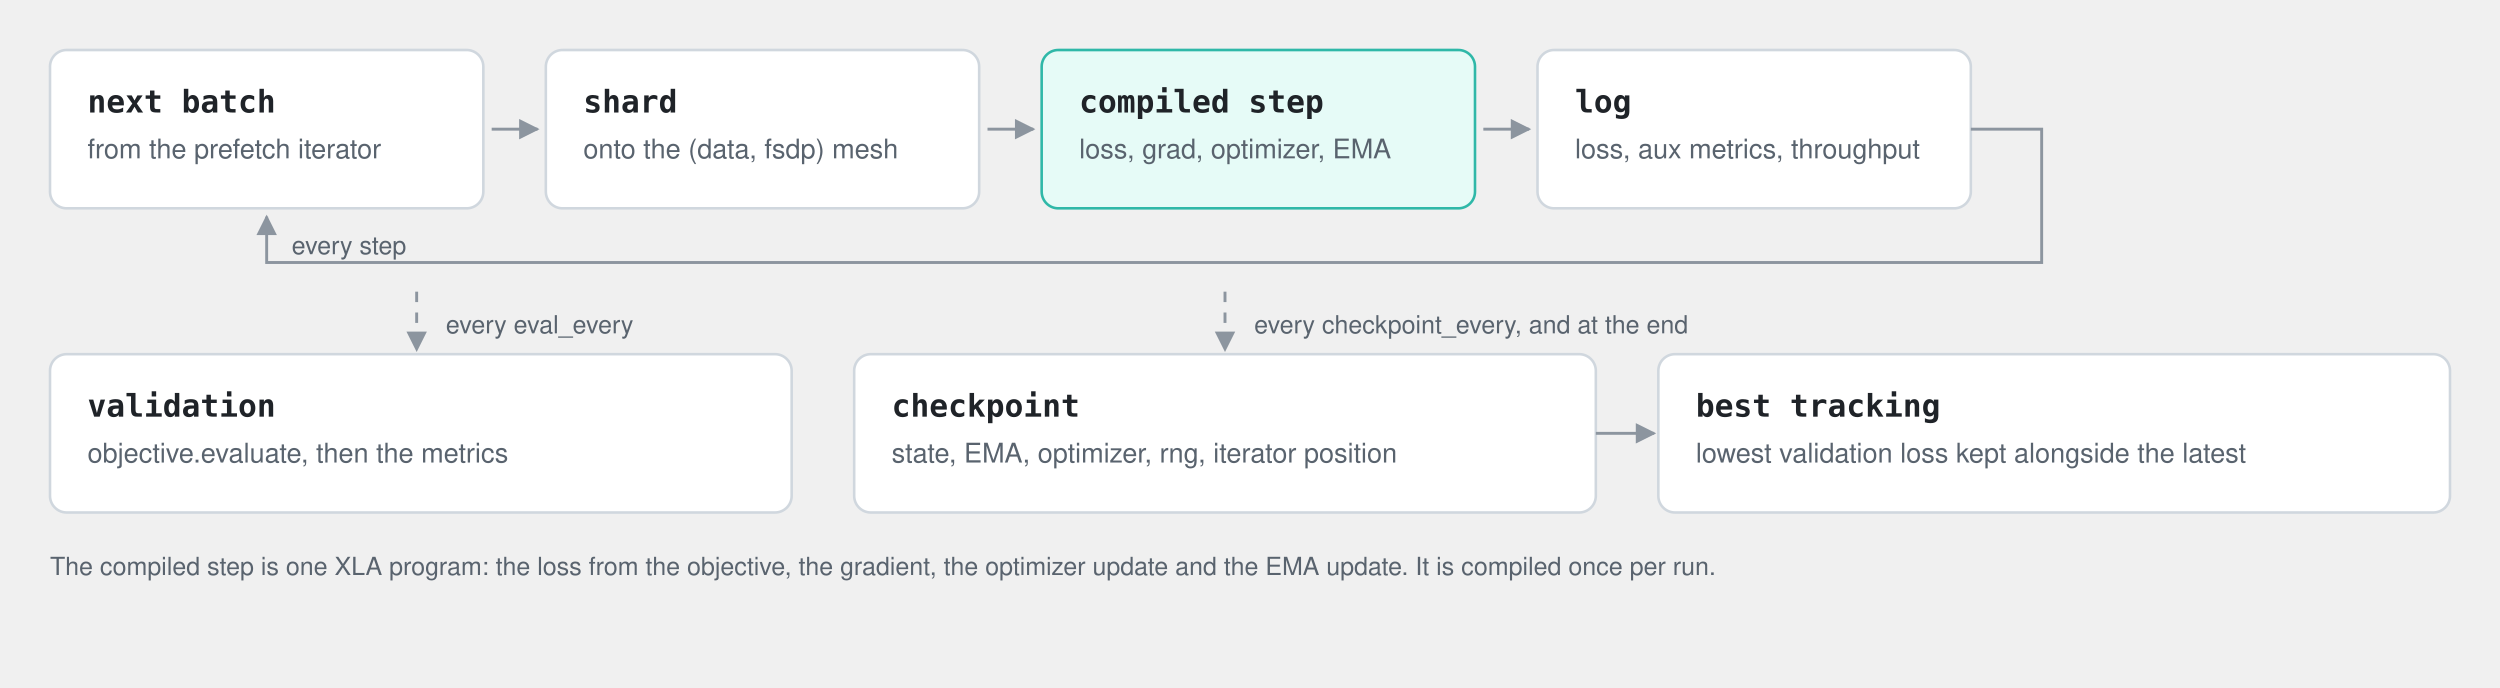
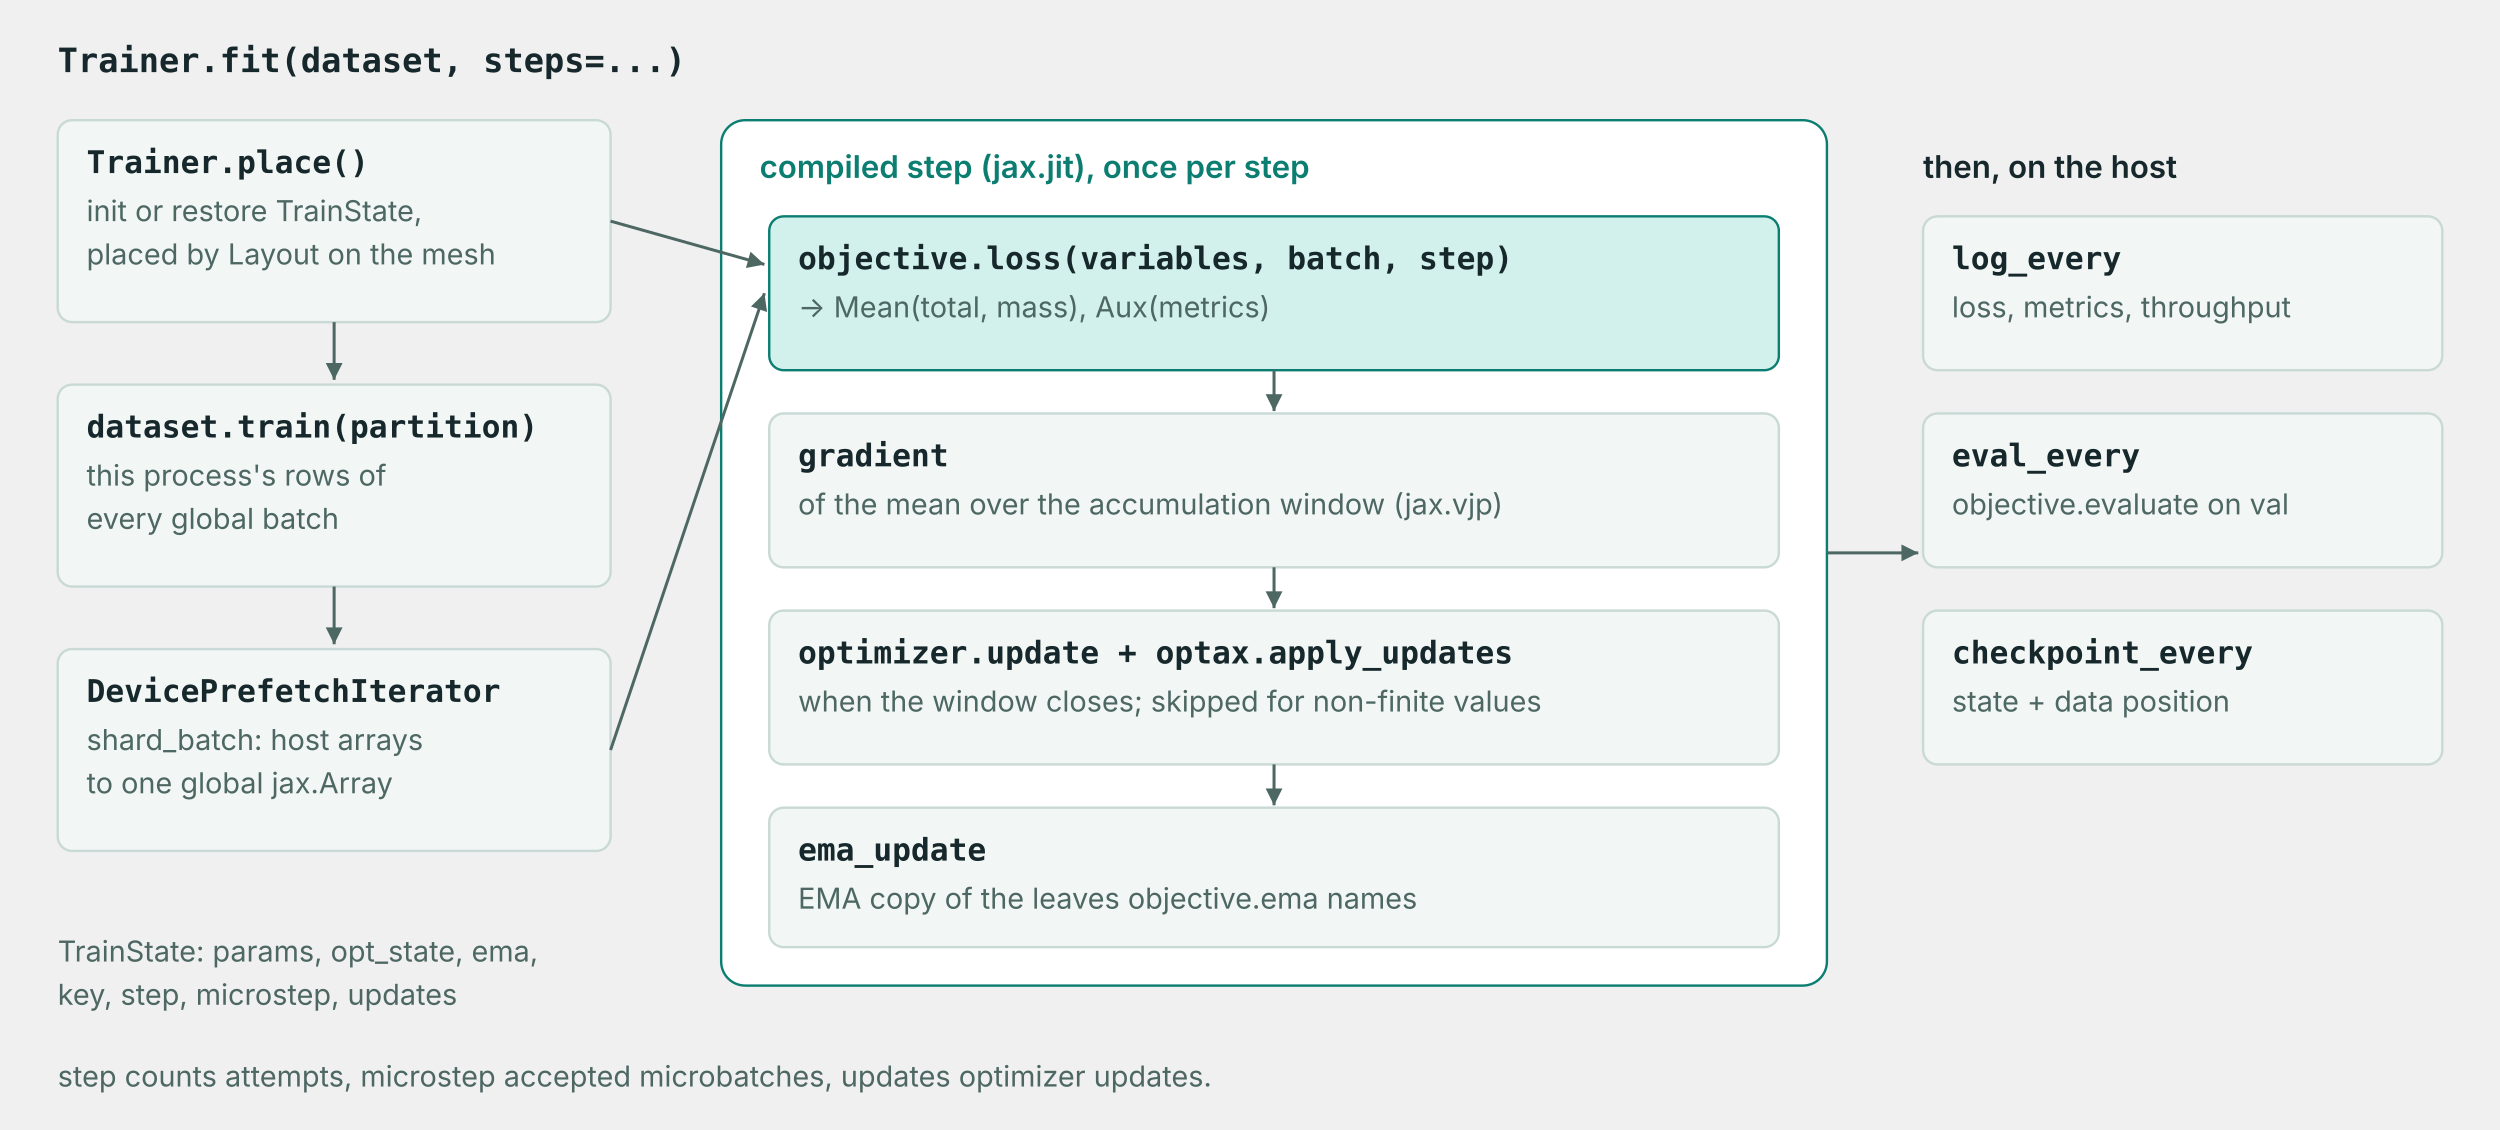
- <svg xmlns="http://www.w3.org/2000/svg" width="1200" height="330" viewBox="0 0 1200 330" role="img">
-   <defs>
-     <marker id="a" viewBox="0 0 10 10" refX="9" refY="5" markerWidth="7" markerHeight="7" orient="auto-start-reverse">
-       <path d="M 0 0 L 10 5 L 0 10 z" fill="#8c959f" />
-     </marker>
-   </defs>
-   <rect x="24" y="24" width="208" height="76" rx="8" fill="#ffffff" stroke="#d0d7de" stroke-width="1.25" />
-   <text x="42" y="54" font-family="ui-monospace, SFMono-Regular, Menlo, Consolas, monospace" font-size="15" font-weight="600" fill="#1f2328">next batch</text>
-   <text x="42" y="76" font-family="-apple-system, BlinkMacSystemFont, 'Segoe UI', Helvetica, Arial, sans-serif" font-size="13" fill="#59636e">from the prefetch iterator</text>
-   <line x1="236" y1="62.0" x2="258" y2="62.0" stroke="#8c959f" stroke-width="1.4" marker-end="url(#a)" />
-   <rect x="262" y="24" width="208" height="76" rx="8" fill="#ffffff" stroke="#d0d7de" stroke-width="1.25" />
-   <text x="280" y="54" font-family="ui-monospace, SFMono-Regular, Menlo, Consolas, monospace" font-size="15" font-weight="600" fill="#1f2328">shard</text>
-   <text x="280" y="76" font-family="-apple-system, BlinkMacSystemFont, 'Segoe UI', Helvetica, Arial, sans-serif" font-size="13" fill="#59636e">onto the (data, fsdp) mesh</text>
-   <line x1="474" y1="62.0" x2="496" y2="62.0" stroke="#8c959f" stroke-width="1.4" marker-end="url(#a)" />
-   <rect x="500" y="24" width="208" height="76" rx="8" fill="#e6fbf7" stroke="#2fb8a8" stroke-width="1.25" />
-   <text x="518" y="54" font-family="ui-monospace, SFMono-Regular, Menlo, Consolas, monospace" font-size="15" font-weight="600" fill="#1f2328">compiled step</text>
-   <text x="518" y="76" font-family="-apple-system, BlinkMacSystemFont, 'Segoe UI', Helvetica, Arial, sans-serif" font-size="13" fill="#59636e">loss, grad, optimizer, EMA</text>
-   <line x1="712" y1="62.0" x2="734" y2="62.0" stroke="#8c959f" stroke-width="1.4" marker-end="url(#a)" />
-   <rect x="738" y="24" width="208" height="76" rx="8" fill="#ffffff" stroke="#d0d7de" stroke-width="1.25" />
-   <text x="756" y="54" font-family="ui-monospace, SFMono-Regular, Menlo, Consolas, monospace" font-size="15" font-weight="600" fill="#1f2328">log</text>
-   <text x="756" y="76" font-family="-apple-system, BlinkMacSystemFont, 'Segoe UI', Helvetica, Arial, sans-serif" font-size="13" fill="#59636e">loss, aux metrics, throughput</text>
-   <path d="M 946 62.0 L 980 62.0 L 980 126 L 128.0 126 L 128.0 104" fill="none" stroke="#8c959f" stroke-width="1.4" marker-end="url(#a)" />
-   <text x="140.0" y="122" font-family="-apple-system, BlinkMacSystemFont, 'Segoe UI', Helvetica, Arial, sans-serif" font-size="12" fill="#59636e" text-anchor="start">every step</text>
-   <rect x="24" y="170" width="356" height="76" rx="8" fill="#ffffff" stroke="#d0d7de" stroke-width="1.25" />
-   <text x="42" y="200" font-family="ui-monospace, SFMono-Regular, Menlo, Consolas, monospace" font-size="15" font-weight="600" fill="#1f2328">validation</text>
-   <text x="42" y="222" font-family="-apple-system, BlinkMacSystemFont, 'Segoe UI', Helvetica, Arial, sans-serif" font-size="13" fill="#59636e">objective.evaluate, then the metrics</text>
-   <rect x="410" y="170" width="356" height="76" rx="8" fill="#ffffff" stroke="#d0d7de" stroke-width="1.25" />
-   <text x="428" y="200" font-family="ui-monospace, SFMono-Regular, Menlo, Consolas, monospace" font-size="15" font-weight="600" fill="#1f2328">checkpoint</text>
-   <text x="428" y="222" font-family="-apple-system, BlinkMacSystemFont, 'Segoe UI', Helvetica, Arial, sans-serif" font-size="13" fill="#59636e">state, EMA, optimizer, rng, iterator position</text>
-   <rect x="796" y="170" width="380" height="76" rx="8" fill="#ffffff" stroke="#d0d7de" stroke-width="1.25" />
-   <text x="814" y="200" font-family="ui-monospace, SFMono-Regular, Menlo, Consolas, monospace" font-size="15" font-weight="600" fill="#1f2328">best tracking</text>
-   <text x="814" y="222" font-family="-apple-system, BlinkMacSystemFont, 'Segoe UI', Helvetica, Arial, sans-serif" font-size="13" fill="#59636e">lowest validation loss kept alongside the latest</text>
-   <line x1="200" y1="140" x2="200" y2="168" stroke="#8c959f" stroke-width="1.4" marker-end="url(#a)" stroke-dasharray="5 5" />
-   <line x1="588" y1="140" x2="588" y2="168" stroke="#8c959f" stroke-width="1.4" marker-end="url(#a)" stroke-dasharray="5 5" />
-   <text x="214" y="160" font-family="-apple-system, BlinkMacSystemFont, 'Segoe UI', Helvetica, Arial, sans-serif" font-size="12" fill="#59636e" text-anchor="start">every eval_every</text>
-   <text x="602" y="160" font-family="-apple-system, BlinkMacSystemFont, 'Segoe UI', Helvetica, Arial, sans-serif" font-size="12" fill="#59636e" text-anchor="start">every checkpoint_every, and at the end</text>
-   <line x1="766" y1="208.0" x2="794" y2="208.0" stroke="#8c959f" stroke-width="1.4" marker-end="url(#a)" />
-   <text x="24" y="276" font-family="-apple-system, BlinkMacSystemFont, 'Segoe UI', Helvetica, Arial, sans-serif" font-size="12" fill="#59636e" text-anchor="start">The compiled step is one XLA program: the loss from the objective, the gradient, the optimizer update and the EMA update. It is compiled once per run.</text>
+ <svg xmlns="http://www.w3.org/2000/svg" viewBox="0 0 1040 470" width="1040" height="470" role="img">
+   <text x="24" y="30" font-family="'Geist Mono', 'JetBrains Mono', ui-monospace, Menlo, Consolas, monospace" font-size="14" font-weight="600" fill="#16282b" text-anchor="start">Trainer.fit(dataset, steps=...)</text>
+   <rect x="24" y="50" width="230" height="84" rx="6" fill="#f2f6f5" stroke="#c9d9d5" stroke-width="1" />
+   <text x="36" y="72" font-family="'Geist Mono', 'JetBrains Mono', ui-monospace, Menlo, Consolas, monospace" font-size="13" font-weight="600" fill="#16282b" text-anchor="start">Trainer.place()</text>
+   <text x="36" y="92" font-family="Geist, Inter, -apple-system, 'Segoe UI', Helvetica, Arial, sans-serif" font-size="12" font-weight="400" fill="#4d6763" text-anchor="start">init or restore TrainState,</text>
+   <text x="36" y="110" font-family="Geist, Inter, -apple-system, 'Segoe UI', Helvetica, Arial, sans-serif" font-size="12" font-weight="400" fill="#4d6763" text-anchor="start">placed by Layout on the mesh</text>
+   <rect x="24" y="160" width="230" height="84" rx="6" fill="#f2f6f5" stroke="#c9d9d5" stroke-width="1" />
+   <text x="36" y="182" font-family="'Geist Mono', 'JetBrains Mono', ui-monospace, Menlo, Consolas, monospace" font-size="13" font-weight="600" fill="#16282b" text-anchor="start">dataset.train(partition)</text>
+   <text x="36" y="202" font-family="Geist, Inter, -apple-system, 'Segoe UI', Helvetica, Arial, sans-serif" font-size="12" font-weight="400" fill="#4d6763" text-anchor="start">this process's rows of</text>
+   <text x="36" y="220" font-family="Geist, Inter, -apple-system, 'Segoe UI', Helvetica, Arial, sans-serif" font-size="12" font-weight="400" fill="#4d6763" text-anchor="start">every global batch</text>
+   <rect x="24" y="270" width="230" height="84" rx="6" fill="#f2f6f5" stroke="#c9d9d5" stroke-width="1" />
+   <text x="36" y="292" font-family="'Geist Mono', 'JetBrains Mono', ui-monospace, Menlo, Consolas, monospace" font-size="13" font-weight="600" fill="#16282b" text-anchor="start">DevicePrefetchIterator</text>
+   <text x="36" y="312" font-family="Geist, Inter, -apple-system, 'Segoe UI', Helvetica, Arial, sans-serif" font-size="12" font-weight="400" fill="#4d6763" text-anchor="start">shard_batch: host arrays</text>
+   <text x="36" y="330" font-family="Geist, Inter, -apple-system, 'Segoe UI', Helvetica, Arial, sans-serif" font-size="12" font-weight="400" fill="#4d6763" text-anchor="start">to one global jax.Array</text>
+   <line x1="139" y1="244" x2="139" y2="268" stroke="#4d6763" stroke-width="1.25" />
+   <path d="M139.0,268.0 L135.5,261.0 L142.5,261.0 z" fill="#4d6763" />
+   <rect x="300" y="50" width="460" height="360" rx="10" fill="#ffffff" stroke="#0b7d71" stroke-width="1" />
+   <text x="316" y="74" font-family="Geist, Inter, -apple-system, 'Segoe UI', Helvetica, Arial, sans-serif" font-size="13" font-weight="600" fill="#0b7d71" text-anchor="start">compiled step (jax.jit), once per step</text>
+   <rect x="320" y="90" width="420" height="64" rx="6" fill="#d3f1ec" stroke="#0b7d71" stroke-width="1" />
+   <text x="332" y="112" font-family="'Geist Mono', 'JetBrains Mono', ui-monospace, Menlo, Consolas, monospace" font-size="13" font-weight="600" fill="#16282b" text-anchor="start">objective.loss(variables, batch, step)</text>
+   <text x="332" y="132" font-family="Geist, Inter, -apple-system, 'Segoe UI', Helvetica, Arial, sans-serif" font-size="12" font-weight="400" fill="#4d6763" text-anchor="start">→ Mean(total, mass), Aux(metrics)</text>
+   <rect x="320" y="172" width="420" height="64" rx="6" fill="#f2f6f5" stroke="#c9d9d5" stroke-width="1" />
+   <text x="332" y="194" font-family="'Geist Mono', 'JetBrains Mono', ui-monospace, Menlo, Consolas, monospace" font-size="13" font-weight="600" fill="#16282b" text-anchor="start">gradient</text>
+   <text x="332" y="214" font-family="Geist, Inter, -apple-system, 'Segoe UI', Helvetica, Arial, sans-serif" font-size="12" font-weight="400" fill="#4d6763" text-anchor="start">of the mean over the accumulation window (jax.vjp)</text>
+   <rect x="320" y="254" width="420" height="64" rx="6" fill="#f2f6f5" stroke="#c9d9d5" stroke-width="1" />
+   <text x="332" y="276" font-family="'Geist Mono', 'JetBrains Mono', ui-monospace, Menlo, Consolas, monospace" font-size="13" font-weight="600" fill="#16282b" text-anchor="start">optimizer.update  +  optax.apply_updates</text>
+   <text x="332" y="296" font-family="Geist, Inter, -apple-system, 'Segoe UI', Helvetica, Arial, sans-serif" font-size="12" font-weight="400" fill="#4d6763" text-anchor="start">when the window closes; skipped for non-finite values</text>
+   <rect x="320" y="336" width="420" height="58" rx="6" fill="#f2f6f5" stroke="#c9d9d5" stroke-width="1" />
+   <text x="332" y="358" font-family="'Geist Mono', 'JetBrains Mono', ui-monospace, Menlo, Consolas, monospace" font-size="13" font-weight="600" fill="#16282b" text-anchor="start">ema_update</text>
+   <text x="332" y="378" font-family="Geist, Inter, -apple-system, 'Segoe UI', Helvetica, Arial, sans-serif" font-size="12" font-weight="400" fill="#4d6763" text-anchor="start">EMA copy of the leaves objective.ema names</text>
+   <line x1="530" y1="154" x2="530" y2="171" stroke="#4d6763" stroke-width="1.25" />
+   <path d="M530.0,171.0 L526.5,164.0 L533.5,164.0 z" fill="#4d6763" />
+   <line x1="530" y1="236" x2="530" y2="253" stroke="#4d6763" stroke-width="1.25" />
+   <path d="M530.0,253.0 L526.5,246.0 L533.5,246.0 z" fill="#4d6763" />
+   <line x1="530" y1="318" x2="530" y2="335" stroke="#4d6763" stroke-width="1.25" />
+   <path d="M530.0,335.0 L526.5,328.0 L533.5,328.0 z" fill="#4d6763" />
+   <line x1="254" y1="312" x2="318" y2="122" stroke="#4d6763" stroke-width="1.25" />
+   <path d="M318.0,122.0 L319.1,129.8 L312.4,127.5 z" fill="#4d6763" />
+   <line x1="139" y1="134" x2="139" y2="158" stroke="#4d6763" stroke-width="1.25" />
+   <path d="M139.0,158.0 L135.5,151.0 L142.5,151.0 z" fill="#4d6763" />
+   <line x1="254" y1="92" x2="318" y2="110" stroke="#4d6763" stroke-width="1.25" />
+   <path d="M318.0,110.0 L310.3,111.5 L312.2,104.7 z" fill="#4d6763" />
+   <text x="800" y="74" font-family="Geist, Inter, -apple-system, 'Segoe UI', Helvetica, Arial, sans-serif" font-size="13" font-weight="600" fill="#16282b" text-anchor="start">then, on the host</text>
+   <rect x="800" y="90" width="216" height="64" rx="6" fill="#f2f6f5" stroke="#c9d9d5" stroke-width="1" />
+   <text x="812" y="112" font-family="'Geist Mono', 'JetBrains Mono', ui-monospace, Menlo, Consolas, monospace" font-size="13" font-weight="600" fill="#16282b" text-anchor="start">log_every</text>
+   <text x="812" y="132" font-family="Geist, Inter, -apple-system, 'Segoe UI', Helvetica, Arial, sans-serif" font-size="12" font-weight="400" fill="#4d6763" text-anchor="start">loss, metrics, throughput</text>
+   <rect x="800" y="172" width="216" height="64" rx="6" fill="#f2f6f5" stroke="#c9d9d5" stroke-width="1" />
+   <text x="812" y="194" font-family="'Geist Mono', 'JetBrains Mono', ui-monospace, Menlo, Consolas, monospace" font-size="13" font-weight="600" fill="#16282b" text-anchor="start">eval_every</text>
+   <text x="812" y="214" font-family="Geist, Inter, -apple-system, 'Segoe UI', Helvetica, Arial, sans-serif" font-size="12" font-weight="400" fill="#4d6763" text-anchor="start">objective.evaluate on val</text>
+   <rect x="800" y="254" width="216" height="64" rx="6" fill="#f2f6f5" stroke="#c9d9d5" stroke-width="1" />
+   <text x="812" y="276" font-family="'Geist Mono', 'JetBrains Mono', ui-monospace, Menlo, Consolas, monospace" font-size="13" font-weight="600" fill="#16282b" text-anchor="start">checkpoint_every</text>
+   <text x="812" y="296" font-family="Geist, Inter, -apple-system, 'Segoe UI', Helvetica, Arial, sans-serif" font-size="12" font-weight="400" fill="#4d6763" text-anchor="start">state + data position</text>
+   <line x1="760" y1="230" x2="798" y2="230" stroke="#4d6763" stroke-width="1.25" />
+   <path d="M798.0,230.0 L791.0,233.5 L791.0,226.5 z" fill="#4d6763" />
+   <text x="24" y="400" font-family="Geist, Inter, -apple-system, 'Segoe UI', Helvetica, Arial, sans-serif" font-size="12" font-weight="400" fill="#4d6763" text-anchor="start">TrainState: params, opt_state, ema,</text>
+   <text x="24" y="418" font-family="Geist, Inter, -apple-system, 'Segoe UI', Helvetica, Arial, sans-serif" font-size="12" font-weight="400" fill="#4d6763" text-anchor="start">key, step, microstep, updates</text>
+   <text x="24" y="452" font-family="Geist, Inter, -apple-system, 'Segoe UI', Helvetica, Arial, sans-serif" font-size="12" font-weight="400" fill="#4d6763" text-anchor="start">step counts attempts, microstep accepted microbatches, updates optimizer updates.</text>
</svg>
